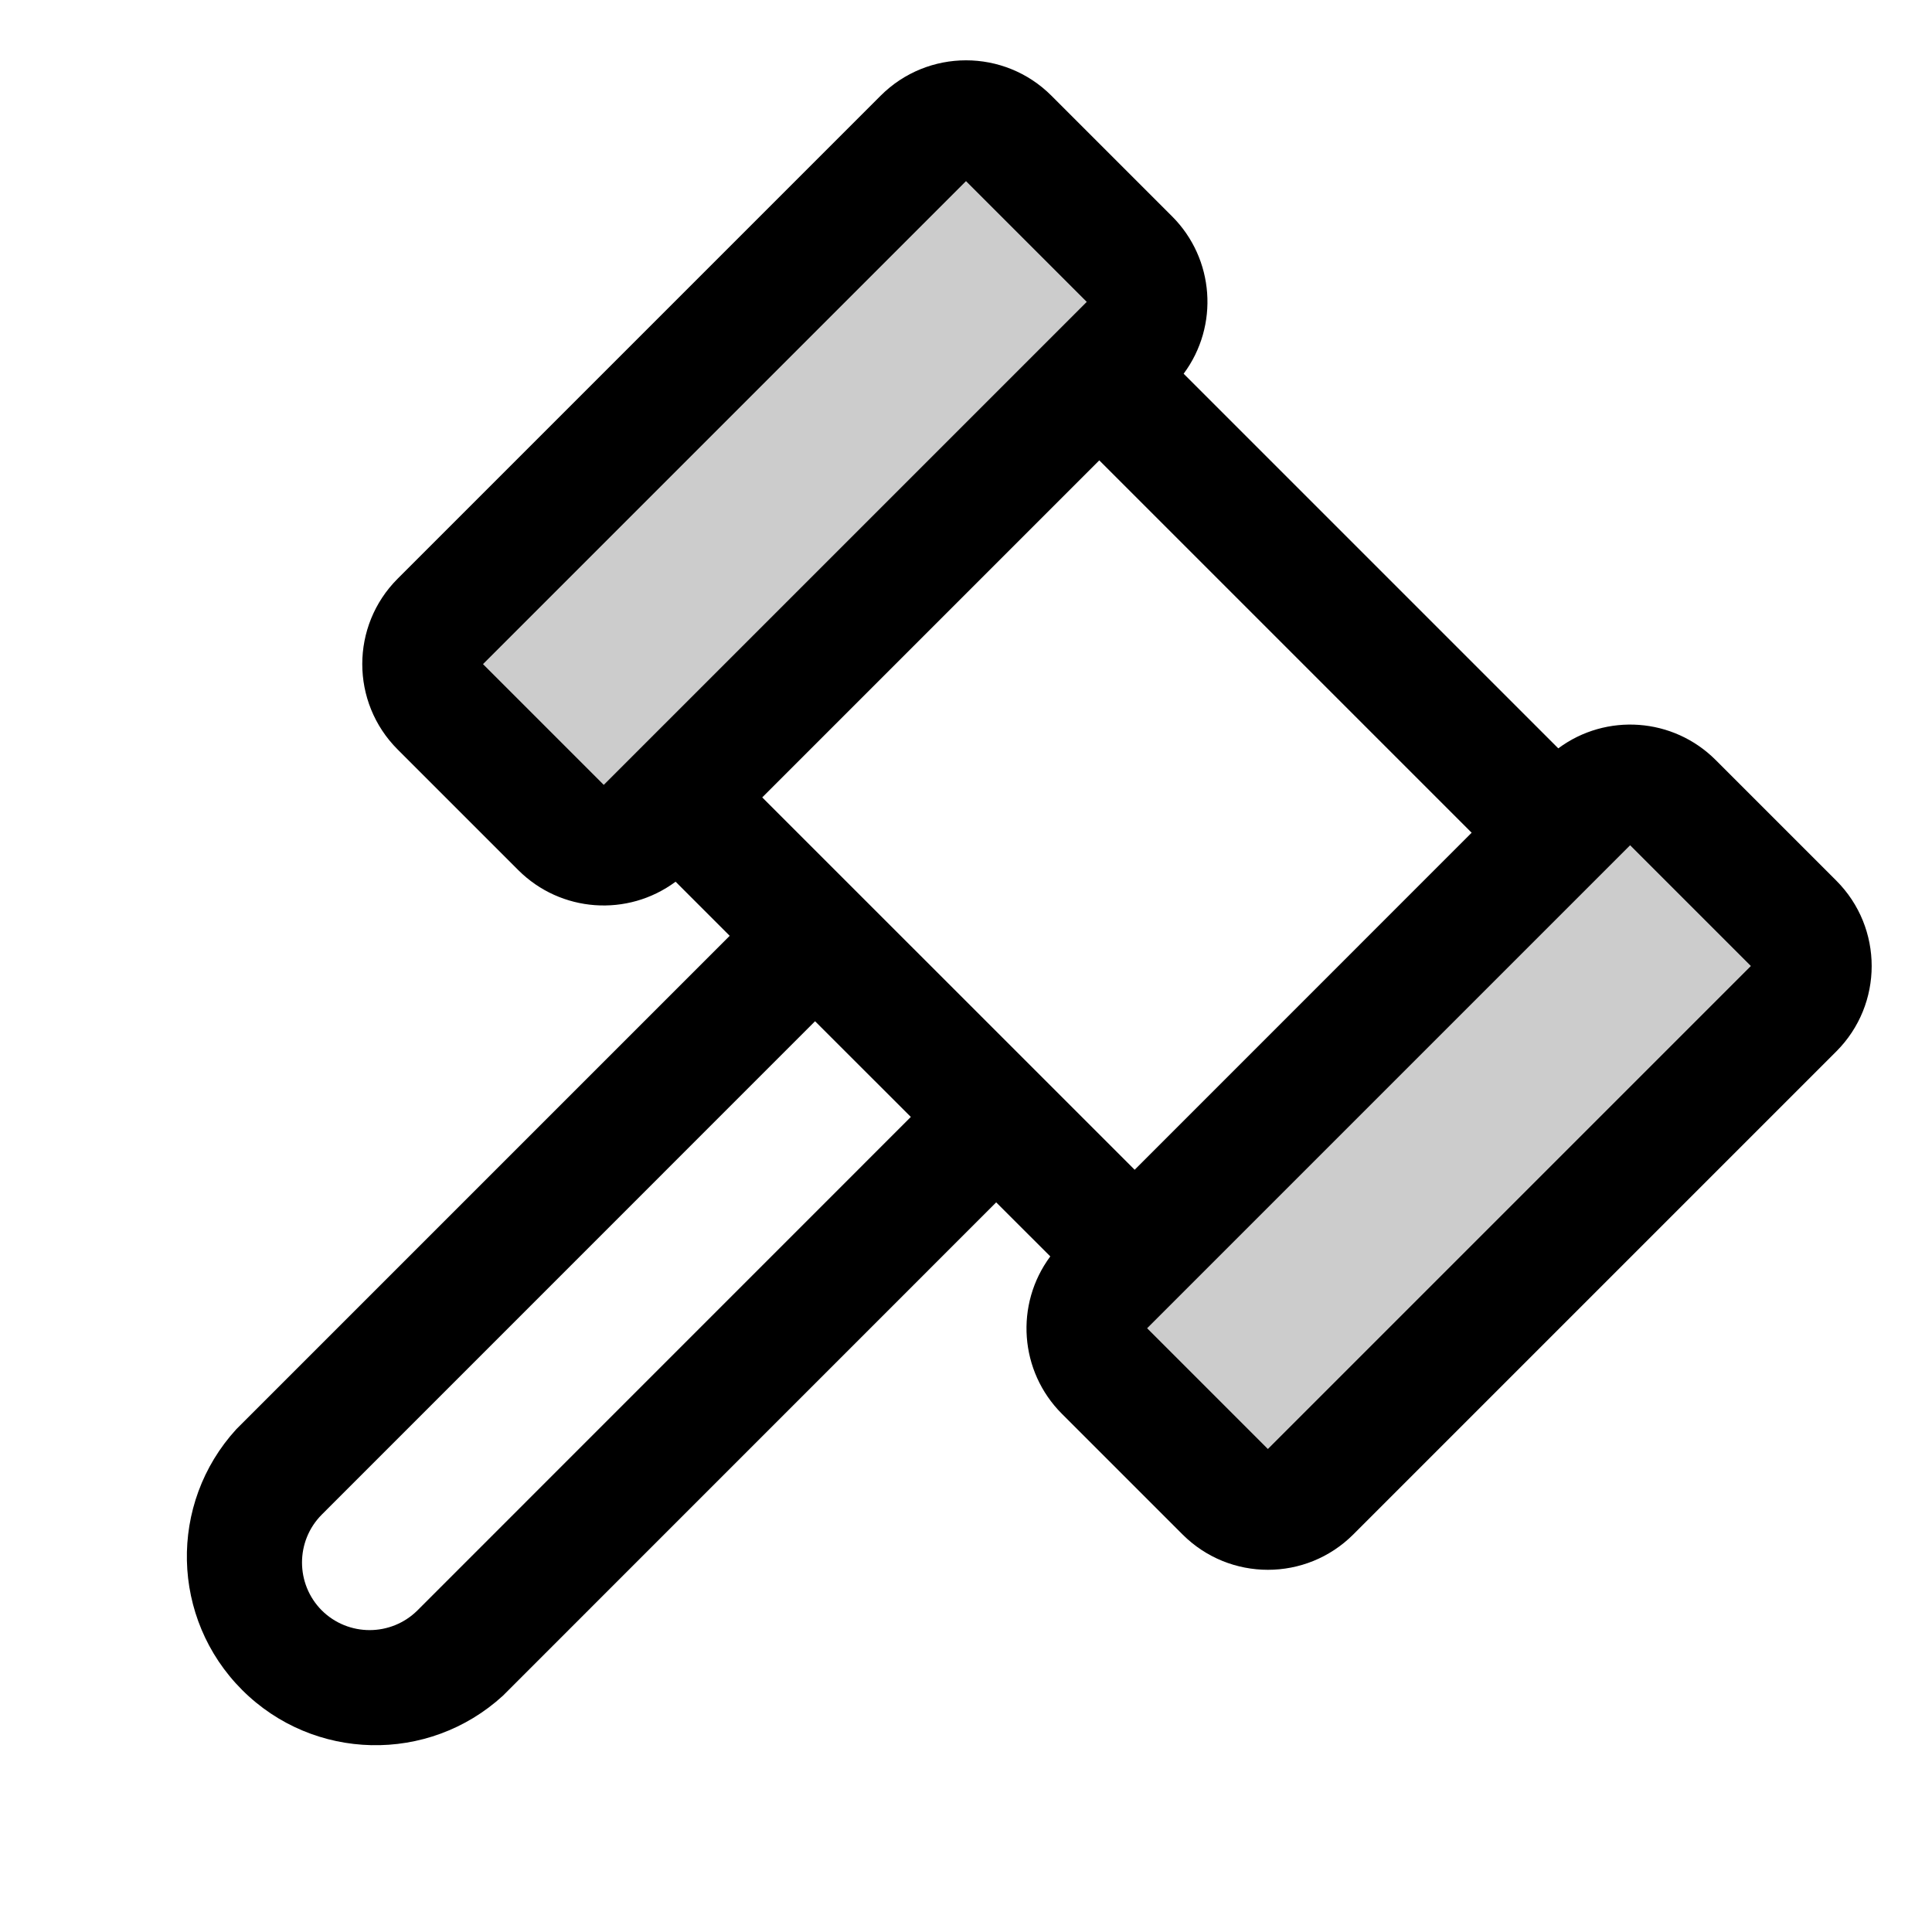
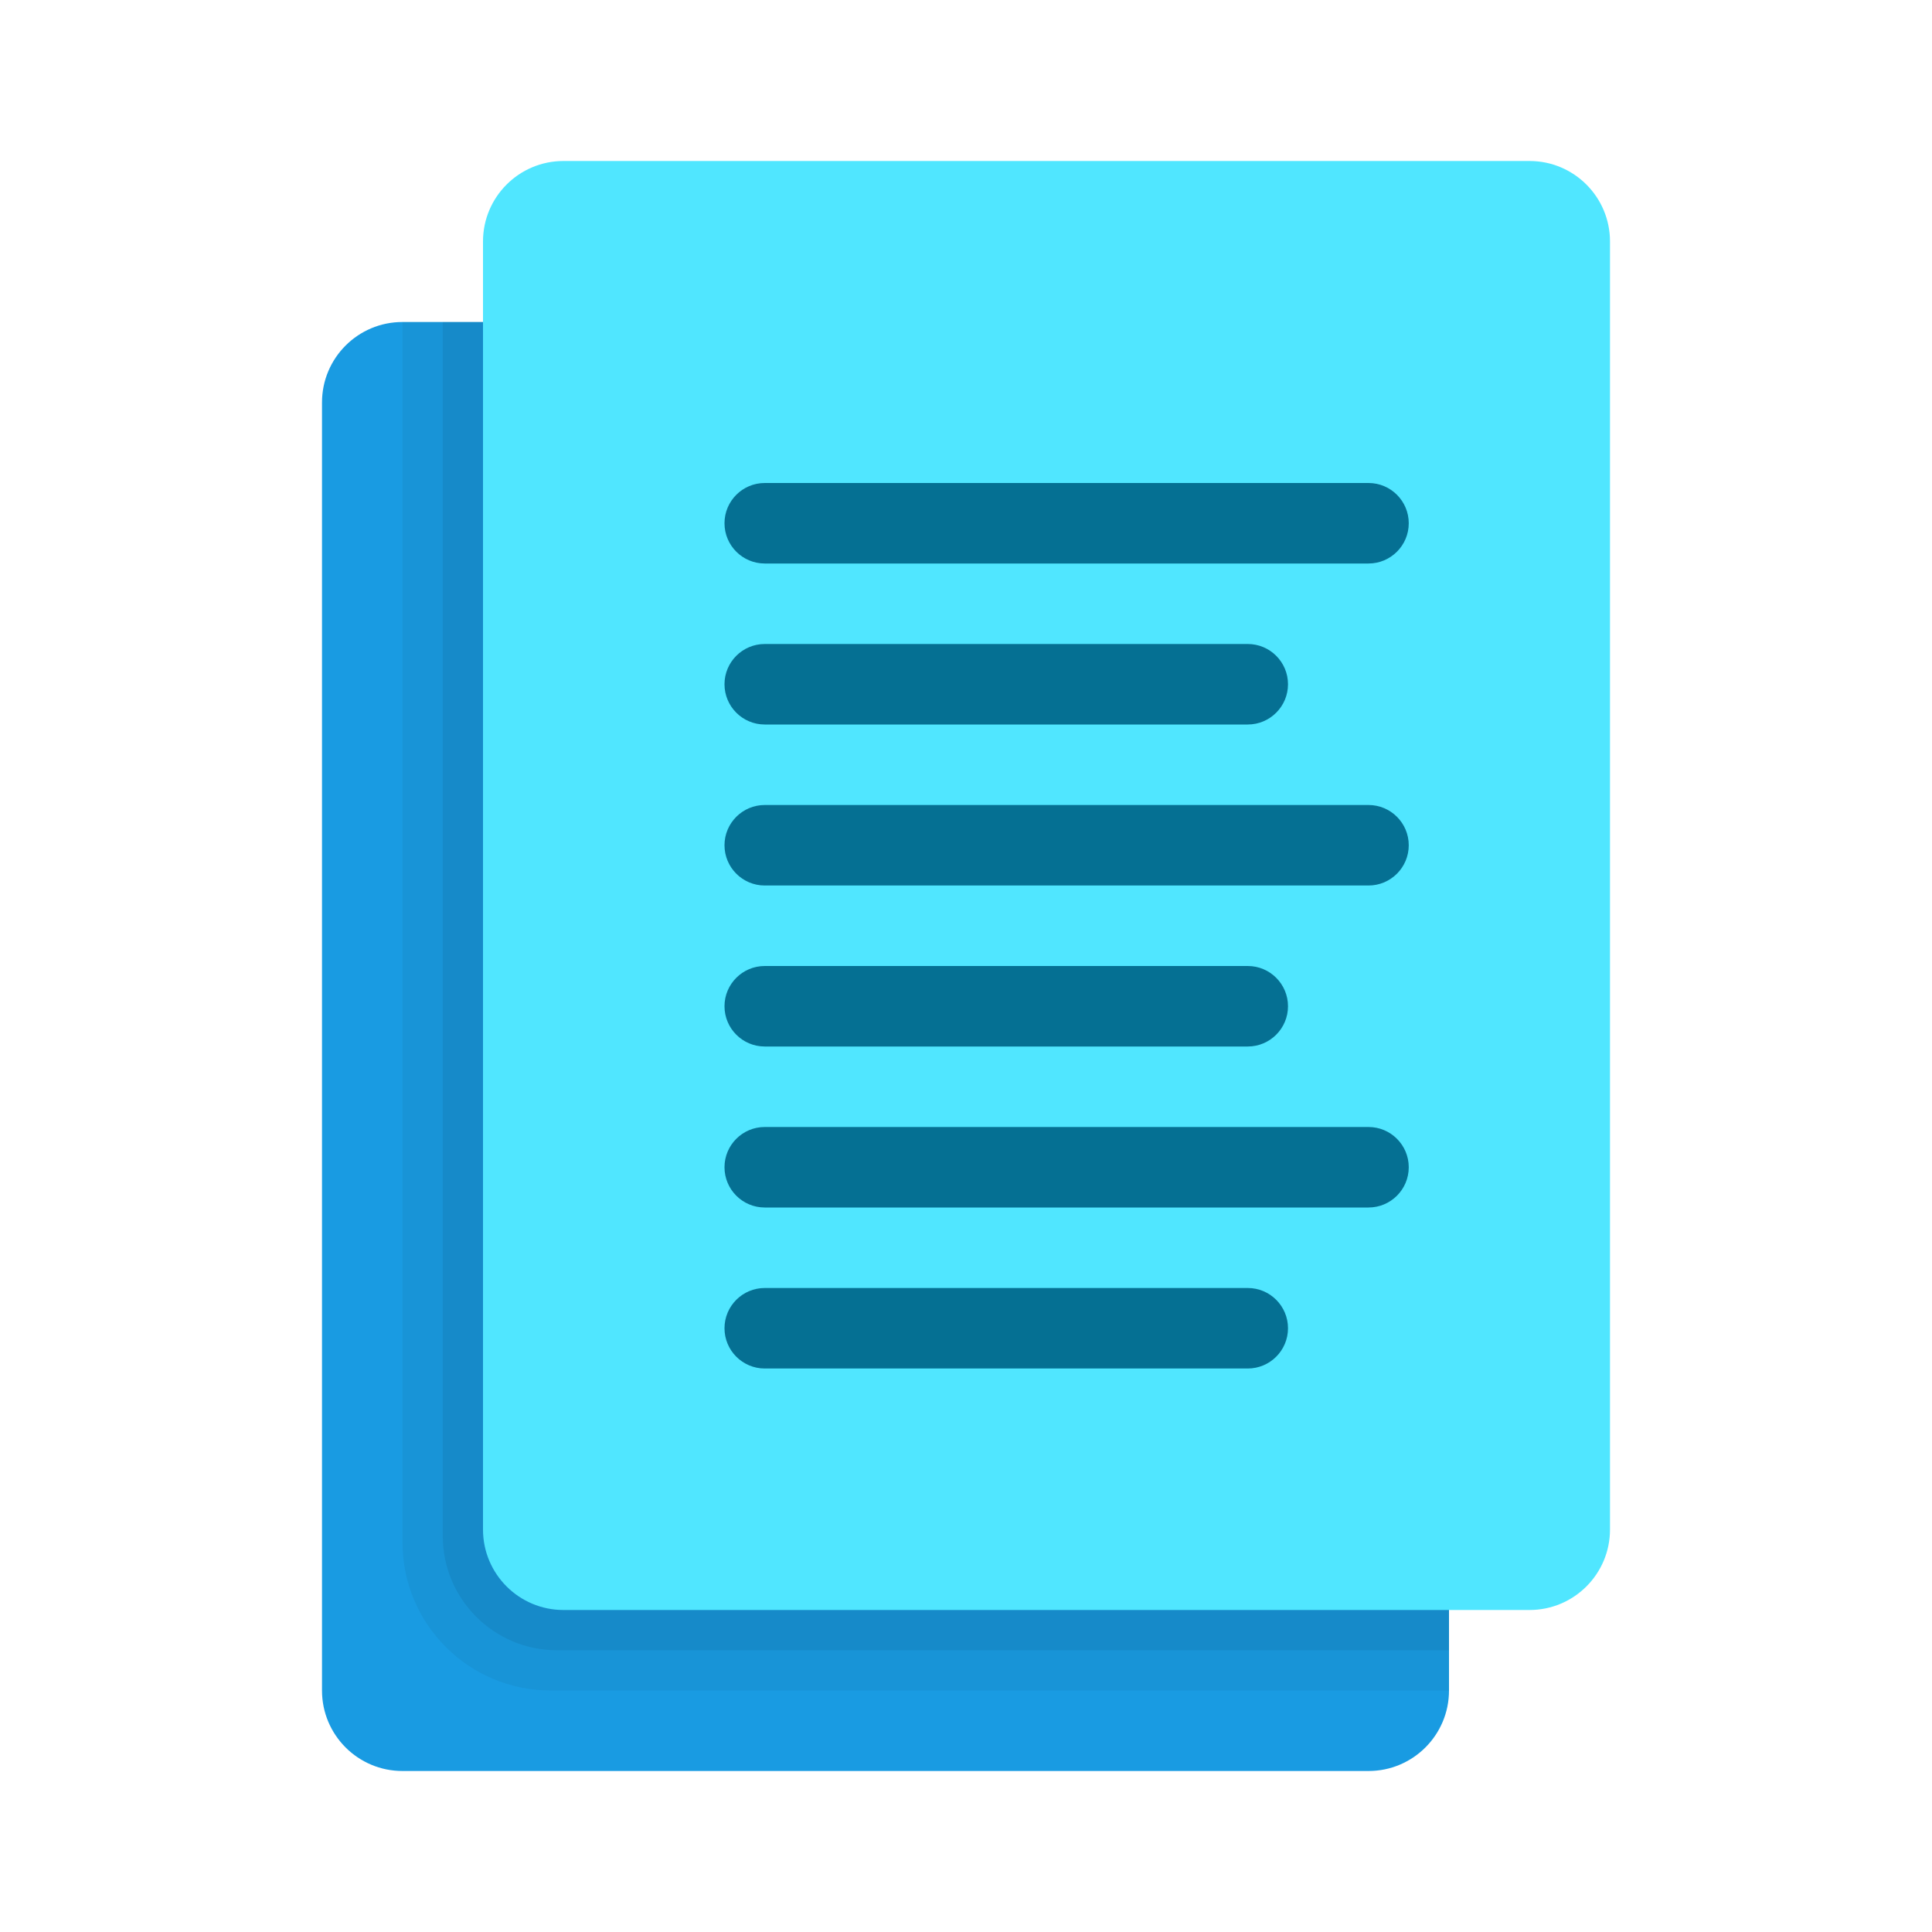
- <svg xmlns="http://www.w3.org/2000/svg" width="32" height="32" fill="#000000" viewBox="0 0 256 256">
-   <path d="M149.66,45.66l-64,64a8,8,0,0,1-11.32,0l-16-16a8,8,0,0,1,0-11.32l64-64a8,8,0,0,1,11.32,0l16,16A8,8,0,0,1,149.66,45.66Zm88,76.68-16-16a8,8,0,0,0-11.32,0l-64,64a8,8,0,0,0,0,11.32l16,16a8,8,0,0,0,11.32,0l64-64A8,8,0,0,0,237.66,122.34Z" opacity="0.2" />
-   <path d="M243.32,116.69l-16-16a16,16,0,0,0-20.84-1.53L156.84,49.52a16,16,0,0,0-1.52-20.84l-16-16a16,16,0,0,0-22.63,0l-64,64a16,16,0,0,0,0,22.63l16,16a16,16,0,0,0,20.83,1.52L96.69,124,31.31,189.38A25,25,0,0,0,66.63,224.7L132,159.32l7.17,7.16a16,16,0,0,0,1.52,20.84l16,16a16,16,0,0,0,22.63,0l64-64A16,16,0,0,0,243.32,116.69ZM80,104,64,88l64-64,16,16ZM55.32,213.38a9,9,0,0,1-12.69,0,9,9,0,0,1,0-12.68L108,135.32,120.69,148ZM101,105.66,145.66,61,195,110.34,150.35,155ZM168,192l-16-16,4-4h0l56-56h0l4-4,16,16Z" />
+ <svg xmlns="http://www.w3.org/2000/svg" viewBox="0 0 48 48" width="50px" height="50px">
+   <path fill="#199be2" d="M36,17v25c0,1.105-0.895,2-2,2H10c-1.105,0-2-0.895-2-2V10c0-1.105,0.895-2,2-2h17L36,17z" />
+   <path d="M10,8h26v34H13.681C11.648,42,10,40.352,10,38.319V8z" opacity=".05" />
+   <path d="M11,8h19.941C33.735,8,36,10.265,36,13.059V41H13.839 C12.271,41,11,39.729,11,38.161V8z" opacity=".07" />
+   <path fill="#50e6ff" d="M40,6v32c0,1.105-0.895,2-2,2H14c-1.105,0-2-0.895-2-2V6c0-1.105,0.895-2,2-2h24 C39.105,4,40,4.895,40,6z" />
+   <path fill="#057093" d="M31,16H19c-0.552,0-1,0.448-1,1l0,0c0,0.552,0.448,1,1,1h12c0.552,0,1-0.448,1-1l0,0 C32,16.448,31.552,16,31,16z" />
+   <path fill="#057093" d="M34,12H19c-0.552,0-1,0.448-1,1l0,0c0,0.552,0.448,1,1,1h15c0.552,0,1-0.448,1-1l0,0 C35,12.448,34.552,12,34,12z" />
+   <path fill="#057093" d="M34,20H19c-0.552,0-1,0.448-1,1l0,0c0,0.552,0.448,1,1,1h15c0.552,0,1-0.448,1-1l0,0 C35,20.448,34.552,20,34,20z" />
+   <path fill="#057093" d="M31,24H19c-0.552,0-1,0.448-1,1l0,0c0,0.552,0.448,1,1,1h12c0.552,0,1-0.448,1-1l0,0 C32,24.448,31.552,24,31,24z" />
+   <path fill="#057093" d="M34,28H19c-0.552,0-1,0.448-1,1l0,0c0,0.552,0.448,1,1,1h15c0.552,0,1-0.448,1-1l0,0 C35,28.448,34.552,28,34,28z" />
+   <path fill="#057093" d="M31,32H19c-0.552,0-1,0.448-1,1l0,0c0,0.552,0.448,1,1,1h12c0.552,0,1-0.448,1-1l0,0 C32,32.448,31.552,32,31,32z" />
</svg>
